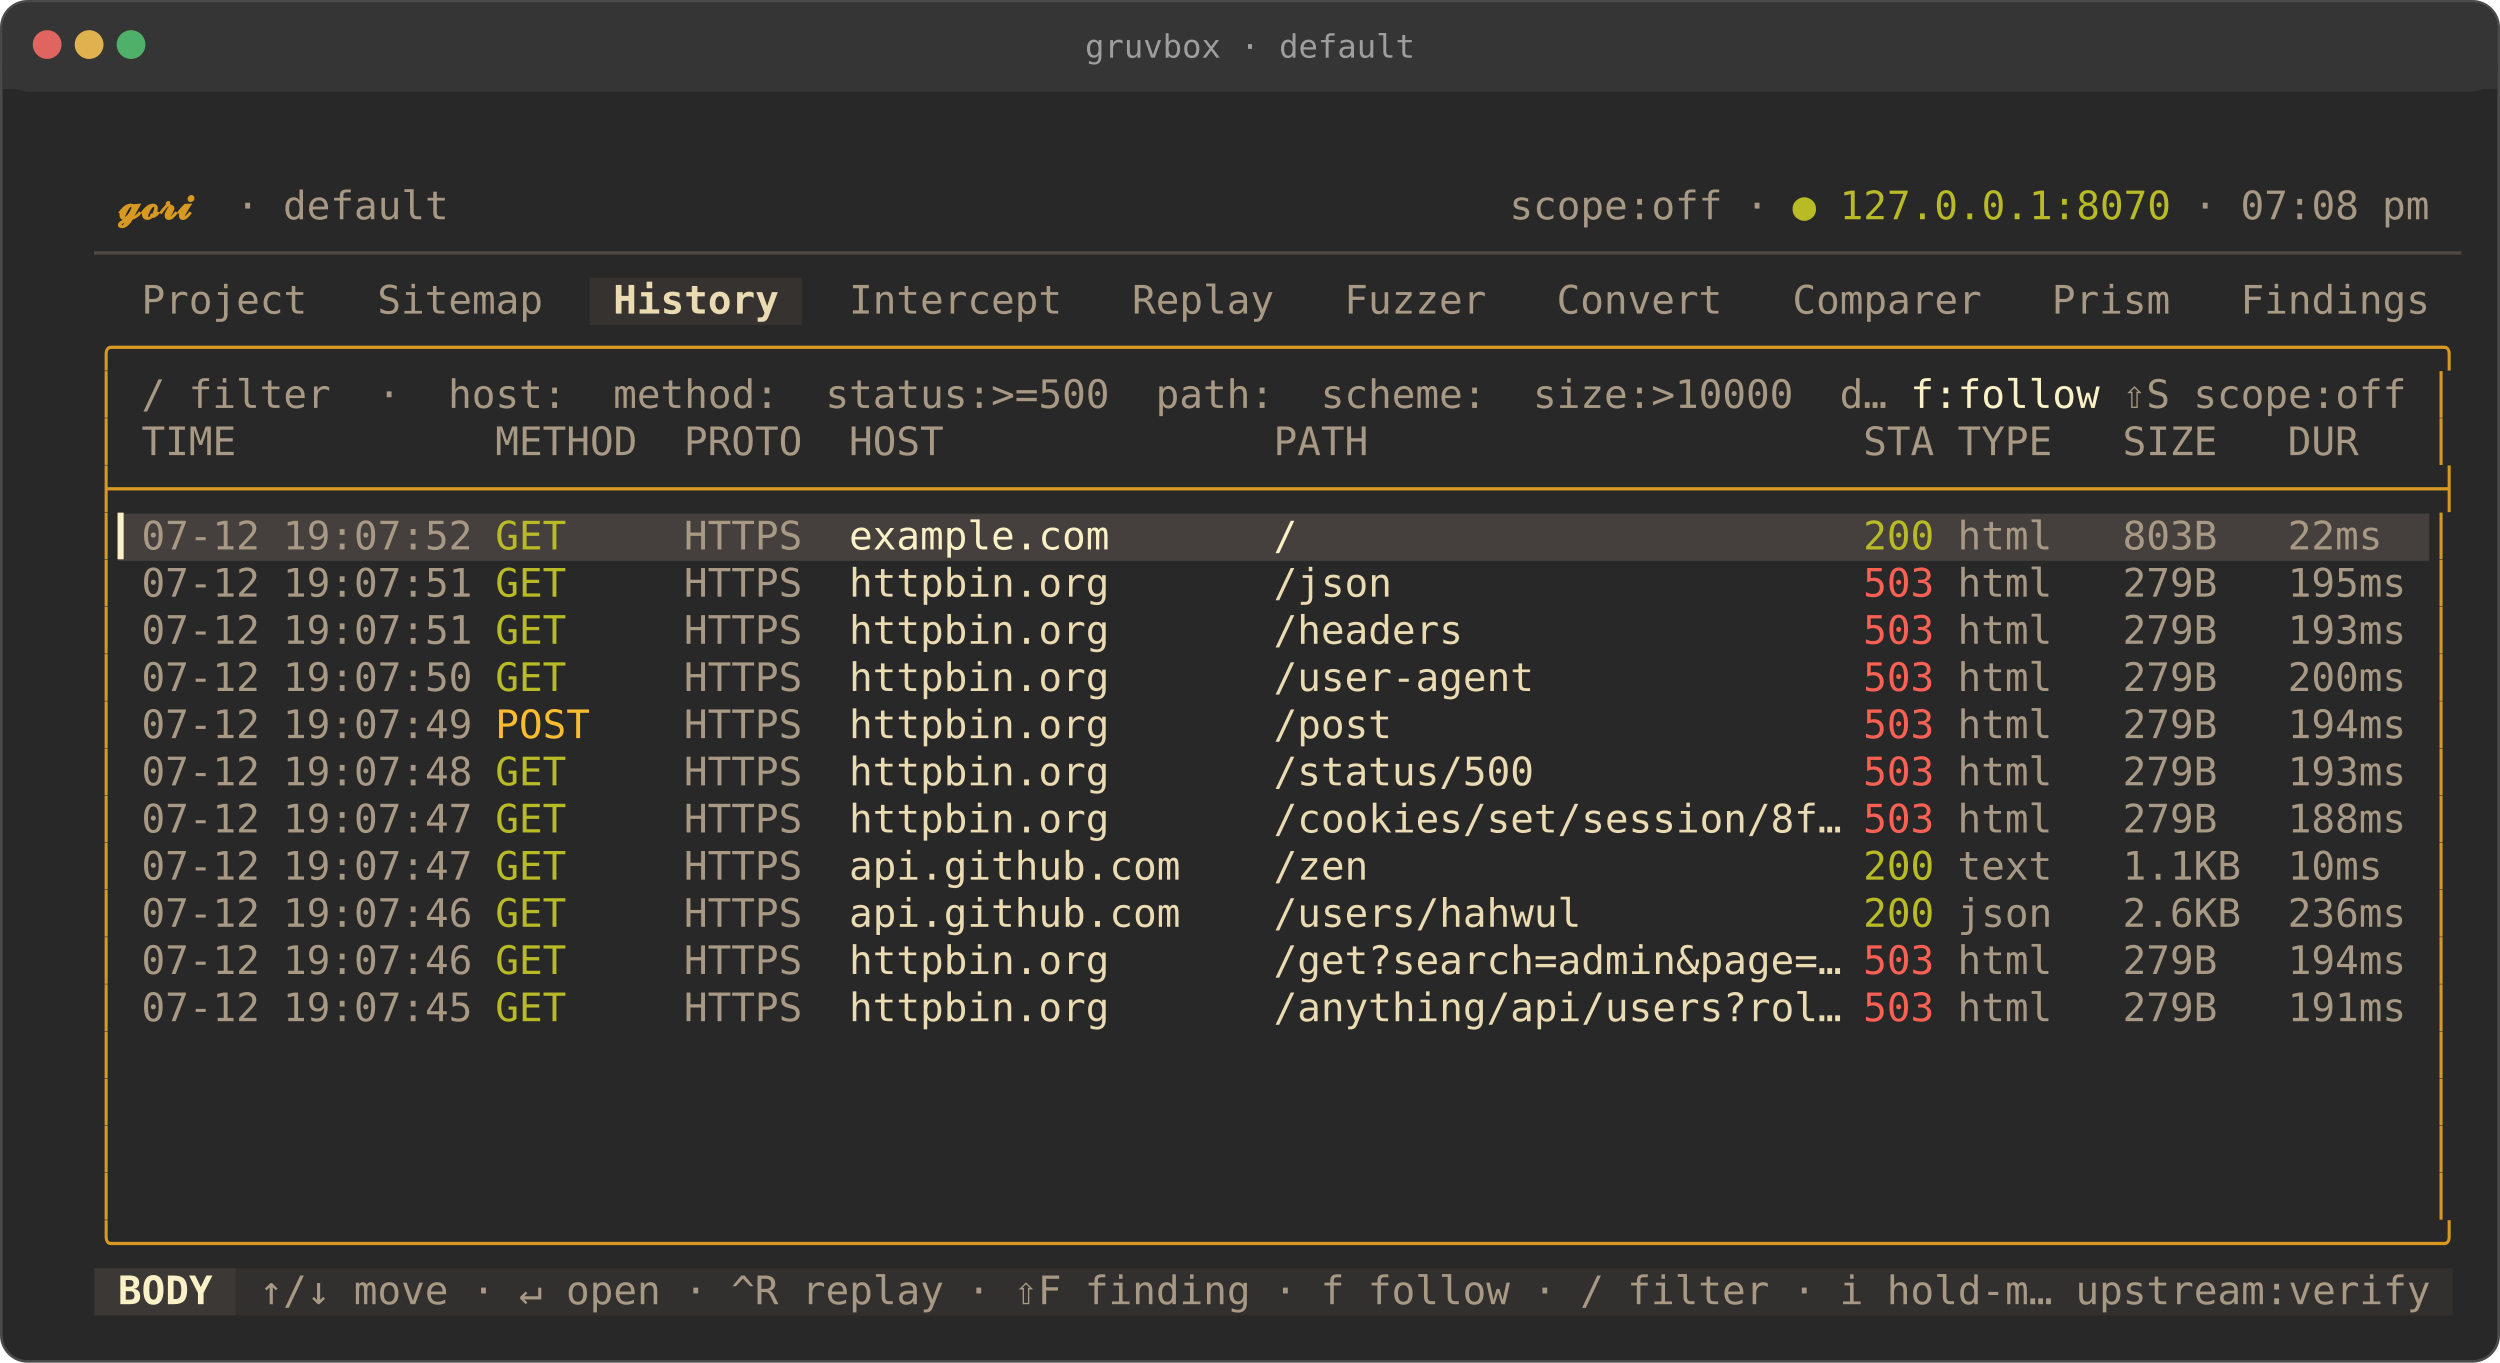
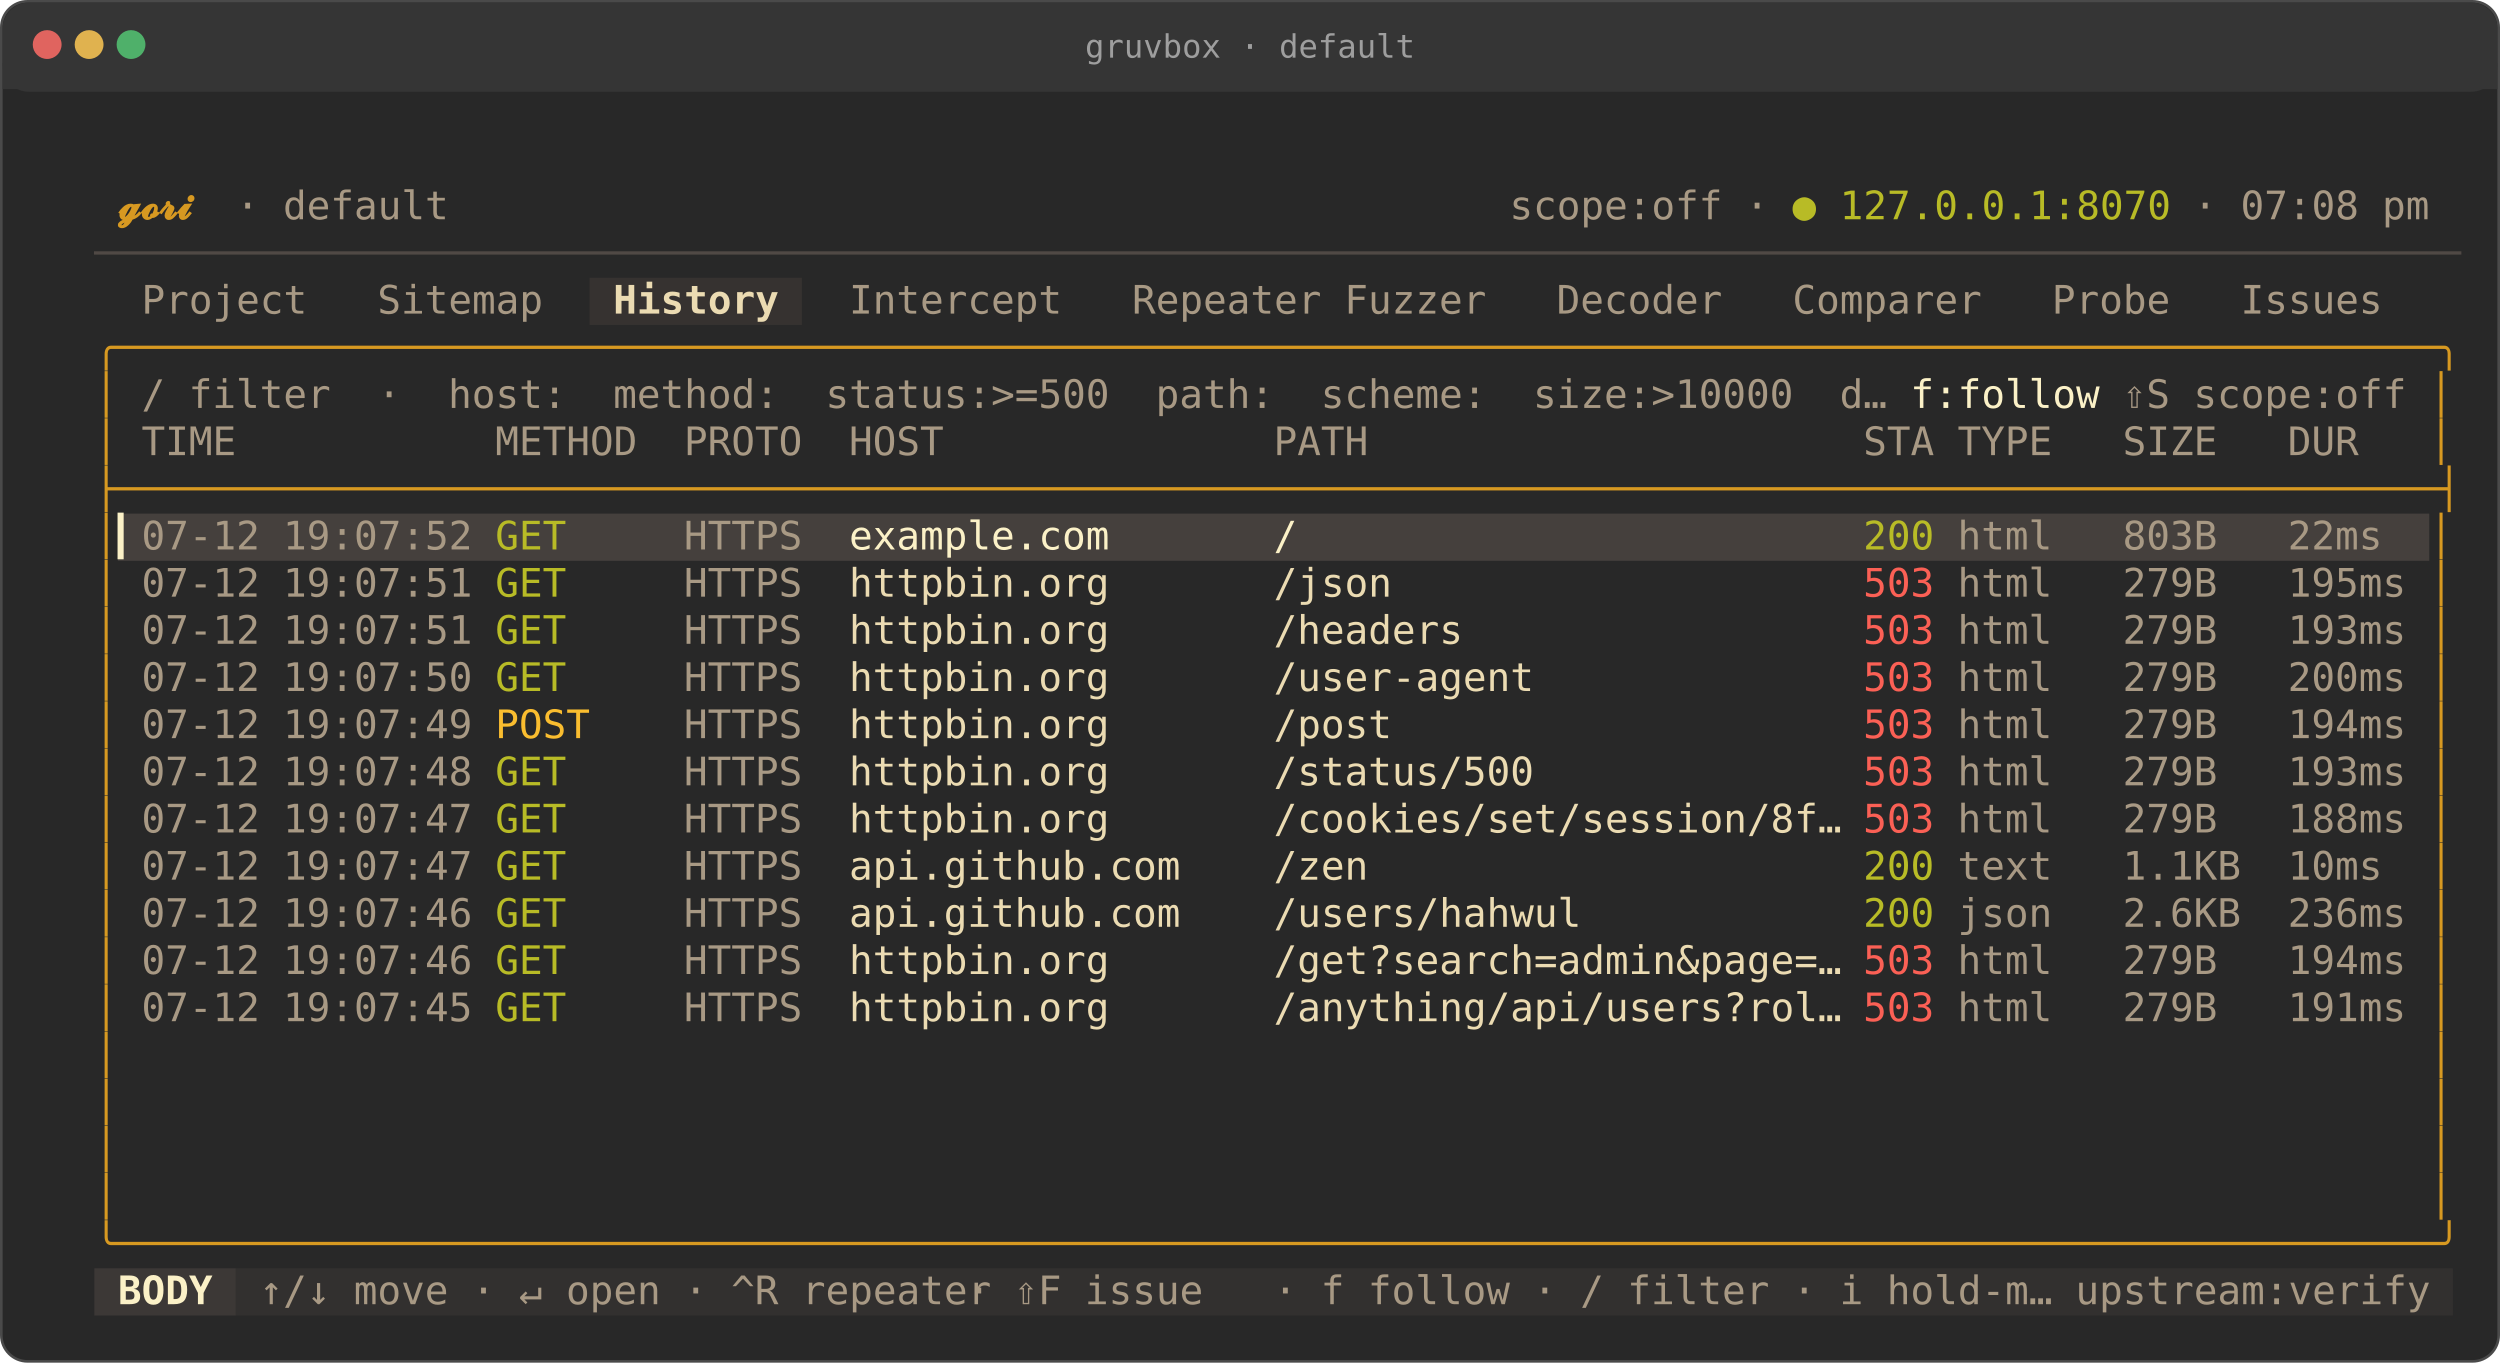
<svg xmlns="http://www.w3.org/2000/svg" width="954" height="520" viewBox="0 0 954.0 520.0" font-family="ui-monospace,'SF Mono','JetBrains Mono',Menlo,Consolas,monospace" font-size="15.0px" role="img" aria-label="gruvbox · default">
  <rect x="0.5" y="0.5" width="953.0" height="519.0" rx="10" ry="10" fill="#282828" stroke="#4a4a4a" stroke-width="1" />
  <rect x="1" y="1" width="952.0" height="34.0" rx="10" ry="10" fill="#353535" />
  <rect x="1" y="24.0" width="952.0" height="10" fill="#353535" />
  <circle cx="18.0" cy="17.0" r="5.5" fill="#e0645f" />
  <circle cx="34.0" cy="17.0" r="5.5" fill="#e0b24f" />
  <circle cx="50.0" cy="17.0" r="5.5" fill="#4fb06a" />
  <text x="477.0" y="22.0" text-anchor="middle" fill="#9e9e9e" font-size="12.3px">gruvbox · default</text>
  <rect x="225.00" y="106.00" width="81.00" height="18.00" fill="#363230" />
  <rect x="45.00" y="196.00" width="882.00" height="18.00" fill="#45403d" />
  <rect x="36.00" y="484.00" width="54.00" height="18.00" fill="#3c3836" />
  <rect x="90.00" y="484.00" width="846.00" height="18.00" fill="#32302f" />
  <text x="45.00" y="83.68" textLength="36.00" lengthAdjust="spacingAndGlyphs" fill="#d79921" font-weight="700" xml:space="preserve">𝓰𝓸𝓻𝓲</text>
  <text x="90.00" y="83.68" textLength="9.00" lengthAdjust="spacingAndGlyphs" fill="#a89984" xml:space="preserve">·</text>
  <text x="108.00" y="83.68" textLength="63.00" lengthAdjust="spacingAndGlyphs" fill="#a89984" xml:space="preserve">default</text>
  <text x="576.00" y="83.68" textLength="81.00" lengthAdjust="spacingAndGlyphs" fill="#a89984" xml:space="preserve">scope:off</text>
  <text x="666.00" y="83.68" textLength="9.00" lengthAdjust="spacingAndGlyphs" fill="#a89984" xml:space="preserve">·</text>
  <text x="684.00" y="83.68" textLength="9.00" lengthAdjust="spacingAndGlyphs" fill="#b8bb26" xml:space="preserve">●</text>
  <text x="702.00" y="83.68" textLength="126.00" lengthAdjust="spacingAndGlyphs" fill="#b8bb26" xml:space="preserve">127.0.0.1:8070</text>
  <text x="837.00" y="83.68" textLength="9.00" lengthAdjust="spacingAndGlyphs" fill="#a89984" xml:space="preserve">·</text>
  <text x="855.00" y="83.68" textLength="45.00" lengthAdjust="spacingAndGlyphs" fill="#a89984" xml:space="preserve">07:08</text>
  <text x="909.00" y="83.68" textLength="18.00" lengthAdjust="spacingAndGlyphs" fill="#a89984" xml:space="preserve">pm</text>
  <text x="36.00" y="101.68" textLength="900.00" lengthAdjust="spacingAndGlyphs" fill="#504945" xml:space="preserve">────────────────────────────────────────────────────────────────────────────────────────────────────</text>
  <text x="54.00" y="119.68" textLength="63.00" lengthAdjust="spacingAndGlyphs" fill="#a89984" xml:space="preserve">Project</text>
  <text x="144.00" y="119.68" textLength="63.00" lengthAdjust="spacingAndGlyphs" fill="#a89984" xml:space="preserve">Sitemap</text>
  <text x="234.00" y="119.68" textLength="63.00" lengthAdjust="spacingAndGlyphs" fill="#ebdbb2" font-weight="700" xml:space="preserve">History</text>
  <text x="324.00" y="119.68" textLength="81.00" lengthAdjust="spacingAndGlyphs" fill="#a89984" xml:space="preserve">Intercept</text>
-   <text x="432.00" y="119.68" textLength="54.00" lengthAdjust="spacingAndGlyphs" fill="#a89984" xml:space="preserve">Replay</text>
+   <text x="432.00" y="119.68" textLength="54.00" lengthAdjust="spacingAndGlyphs" fill="#a89984" xml:space="preserve">Repeater</text>
  <text x="513.00" y="119.68" textLength="54.00" lengthAdjust="spacingAndGlyphs" fill="#a89984" xml:space="preserve">Fuzzer</text>
-   <text x="594.00" y="119.68" textLength="63.00" lengthAdjust="spacingAndGlyphs" fill="#a89984" xml:space="preserve">Convert</text>
+   <text x="594.00" y="119.68" textLength="63.00" lengthAdjust="spacingAndGlyphs" fill="#a89984" xml:space="preserve">Decoder</text>
  <text x="684.00" y="119.68" textLength="72.00" lengthAdjust="spacingAndGlyphs" fill="#a89984" xml:space="preserve">Comparer</text>
-   <text x="783.00" y="119.68" textLength="45.00" lengthAdjust="spacingAndGlyphs" fill="#a89984" xml:space="preserve">Prism</text>
-   <text x="855.00" y="119.68" textLength="72.00" lengthAdjust="spacingAndGlyphs" fill="#a89984" xml:space="preserve">Findings</text>
+   <text x="783.00" y="119.68" textLength="45.00" lengthAdjust="spacingAndGlyphs" fill="#a89984" xml:space="preserve">Probe</text>
+   <text x="855.00" y="119.68" textLength="72.00" lengthAdjust="spacingAndGlyphs" fill="#a89984" xml:space="preserve">Issues</text>
  <text x="36.00" y="137.68" textLength="900.00" lengthAdjust="spacingAndGlyphs" fill="#d79921" xml:space="preserve">╭──────────────────────────────────────────────────────────────────────────────────────────────────╮</text>
  <text x="36.00" y="155.68" textLength="9.00" lengthAdjust="spacingAndGlyphs" fill="#d79921" xml:space="preserve">│</text>
  <text x="54.00" y="155.68" textLength="9.00" lengthAdjust="spacingAndGlyphs" fill="#a89984" xml:space="preserve">/</text>
  <text x="72.00" y="155.68" textLength="54.00" lengthAdjust="spacingAndGlyphs" fill="#a89984" xml:space="preserve">filter</text>
  <text x="144.00" y="155.68" textLength="9.00" lengthAdjust="spacingAndGlyphs" fill="#a89984" xml:space="preserve">·</text>
  <text x="171.00" y="155.68" textLength="45.00" lengthAdjust="spacingAndGlyphs" fill="#a89984" xml:space="preserve">host:</text>
  <text x="234.00" y="155.68" textLength="63.00" lengthAdjust="spacingAndGlyphs" fill="#a89984" xml:space="preserve">method:</text>
  <text x="315.00" y="155.68" textLength="108.00" lengthAdjust="spacingAndGlyphs" fill="#a89984" xml:space="preserve">status:&gt;=500</text>
  <text x="441.00" y="155.68" textLength="45.00" lengthAdjust="spacingAndGlyphs" fill="#a89984" xml:space="preserve">path:</text>
  <text x="504.00" y="155.68" textLength="63.00" lengthAdjust="spacingAndGlyphs" fill="#a89984" xml:space="preserve">scheme:</text>
  <text x="585.00" y="155.68" textLength="99.00" lengthAdjust="spacingAndGlyphs" fill="#a89984" xml:space="preserve">size:&gt;10000</text>
  <text x="702.00" y="155.68" textLength="18.00" lengthAdjust="spacingAndGlyphs" fill="#a89984" xml:space="preserve">d…</text>
  <text x="729.00" y="155.68" textLength="72.00" lengthAdjust="spacingAndGlyphs" fill="#fbf1c7" xml:space="preserve">f:follow</text>
  <text x="810.00" y="155.68" textLength="18.00" lengthAdjust="spacingAndGlyphs" fill="#a89984" xml:space="preserve">⇧S</text>
  <text x="837.00" y="155.68" textLength="81.00" lengthAdjust="spacingAndGlyphs" fill="#a89984" xml:space="preserve">scope:off</text>
  <text x="927.00" y="155.68" textLength="9.00" lengthAdjust="spacingAndGlyphs" fill="#d79921" xml:space="preserve">│</text>
  <text x="36.00" y="173.68" textLength="9.00" lengthAdjust="spacingAndGlyphs" fill="#d79921" xml:space="preserve">│</text>
  <text x="54.00" y="173.68" textLength="36.00" lengthAdjust="spacingAndGlyphs" fill="#a89984" xml:space="preserve">TIME</text>
  <text x="189.00" y="173.68" textLength="54.00" lengthAdjust="spacingAndGlyphs" fill="#a89984" xml:space="preserve">METHOD</text>
  <text x="261.00" y="173.68" textLength="45.00" lengthAdjust="spacingAndGlyphs" fill="#a89984" xml:space="preserve">PROTO</text>
  <text x="324.00" y="173.68" textLength="36.00" lengthAdjust="spacingAndGlyphs" fill="#a89984" xml:space="preserve">HOST</text>
  <text x="486.00" y="173.68" textLength="36.00" lengthAdjust="spacingAndGlyphs" fill="#a89984" xml:space="preserve">PATH</text>
  <text x="711.00" y="173.68" textLength="27.00" lengthAdjust="spacingAndGlyphs" fill="#a89984" xml:space="preserve">STA</text>
  <text x="747.00" y="173.68" textLength="36.00" lengthAdjust="spacingAndGlyphs" fill="#a89984" xml:space="preserve">TYPE</text>
  <text x="810.00" y="173.68" textLength="36.00" lengthAdjust="spacingAndGlyphs" fill="#a89984" xml:space="preserve">SIZE</text>
  <text x="873.00" y="173.68" textLength="27.00" lengthAdjust="spacingAndGlyphs" fill="#a89984" xml:space="preserve">DUR</text>
  <text x="927.00" y="173.68" textLength="9.00" lengthAdjust="spacingAndGlyphs" fill="#d79921" xml:space="preserve">│</text>
  <text x="36.00" y="191.68" textLength="900.00" lengthAdjust="spacingAndGlyphs" fill="#d79921" xml:space="preserve">├──────────────────────────────────────────────────────────────────────────────────────────────────┤</text>
  <text x="36.00" y="209.68" textLength="9.00" lengthAdjust="spacingAndGlyphs" fill="#d79921" xml:space="preserve">│</text>
  <text x="45.00" y="209.68" textLength="9.00" lengthAdjust="spacingAndGlyphs" fill="#fbf1c7" xml:space="preserve">▎</text>
  <text x="54.00" y="209.68" textLength="45.00" lengthAdjust="spacingAndGlyphs" fill="#a89984" xml:space="preserve">07-12</text>
  <text x="108.00" y="209.68" textLength="72.00" lengthAdjust="spacingAndGlyphs" fill="#a89984" xml:space="preserve">19:07:52</text>
  <text x="189.00" y="209.68" textLength="27.00" lengthAdjust="spacingAndGlyphs" fill="#b8bb26" xml:space="preserve">GET</text>
  <text x="261.00" y="209.68" textLength="45.00" lengthAdjust="spacingAndGlyphs" fill="#a89984" xml:space="preserve">HTTPS</text>
  <text x="324.00" y="209.68" textLength="99.00" lengthAdjust="spacingAndGlyphs" fill="#fbf1c7" xml:space="preserve">example.com</text>
  <text x="486.00" y="209.68" textLength="9.00" lengthAdjust="spacingAndGlyphs" fill="#fbf1c7" xml:space="preserve">/</text>
  <text x="711.00" y="209.68" textLength="27.00" lengthAdjust="spacingAndGlyphs" fill="#b8bb26" xml:space="preserve">200</text>
  <text x="747.00" y="209.68" textLength="36.00" lengthAdjust="spacingAndGlyphs" fill="#a89984" xml:space="preserve">html</text>
  <text x="810.00" y="209.68" textLength="36.00" lengthAdjust="spacingAndGlyphs" fill="#a89984" xml:space="preserve">803B</text>
  <text x="873.00" y="209.68" textLength="36.00" lengthAdjust="spacingAndGlyphs" fill="#a89984" xml:space="preserve">22ms</text>
  <text x="927.00" y="209.68" textLength="9.00" lengthAdjust="spacingAndGlyphs" fill="#d79921" xml:space="preserve">│</text>
  <text x="36.00" y="227.68" textLength="9.00" lengthAdjust="spacingAndGlyphs" fill="#d79921" xml:space="preserve">│</text>
  <text x="54.00" y="227.68" textLength="45.00" lengthAdjust="spacingAndGlyphs" fill="#a89984" xml:space="preserve">07-12</text>
  <text x="108.00" y="227.68" textLength="72.00" lengthAdjust="spacingAndGlyphs" fill="#a89984" xml:space="preserve">19:07:51</text>
  <text x="189.00" y="227.68" textLength="27.00" lengthAdjust="spacingAndGlyphs" fill="#b8bb26" xml:space="preserve">GET</text>
  <text x="261.00" y="227.68" textLength="45.00" lengthAdjust="spacingAndGlyphs" fill="#a89984" xml:space="preserve">HTTPS</text>
  <text x="324.00" y="227.68" textLength="99.00" lengthAdjust="spacingAndGlyphs" fill="#ebdbb2" xml:space="preserve">httpbin.org</text>
  <text x="486.00" y="227.68" textLength="45.00" lengthAdjust="spacingAndGlyphs" fill="#ebdbb2" xml:space="preserve">/json</text>
  <text x="711.00" y="227.68" textLength="27.00" lengthAdjust="spacingAndGlyphs" fill="#fb6055" xml:space="preserve">503</text>
  <text x="747.00" y="227.68" textLength="36.00" lengthAdjust="spacingAndGlyphs" fill="#a89984" xml:space="preserve">html</text>
  <text x="810.00" y="227.68" textLength="36.00" lengthAdjust="spacingAndGlyphs" fill="#a89984" xml:space="preserve">279B</text>
  <text x="873.00" y="227.68" textLength="45.00" lengthAdjust="spacingAndGlyphs" fill="#a89984" xml:space="preserve">195ms</text>
  <text x="927.00" y="227.68" textLength="9.00" lengthAdjust="spacingAndGlyphs" fill="#d79921" xml:space="preserve">│</text>
  <text x="36.00" y="245.68" textLength="9.00" lengthAdjust="spacingAndGlyphs" fill="#d79921" xml:space="preserve">│</text>
  <text x="54.00" y="245.68" textLength="45.00" lengthAdjust="spacingAndGlyphs" fill="#a89984" xml:space="preserve">07-12</text>
  <text x="108.00" y="245.68" textLength="72.00" lengthAdjust="spacingAndGlyphs" fill="#a89984" xml:space="preserve">19:07:51</text>
  <text x="189.00" y="245.68" textLength="27.00" lengthAdjust="spacingAndGlyphs" fill="#b8bb26" xml:space="preserve">GET</text>
  <text x="261.00" y="245.68" textLength="45.00" lengthAdjust="spacingAndGlyphs" fill="#a89984" xml:space="preserve">HTTPS</text>
  <text x="324.00" y="245.68" textLength="99.00" lengthAdjust="spacingAndGlyphs" fill="#ebdbb2" xml:space="preserve">httpbin.org</text>
  <text x="486.00" y="245.68" textLength="72.00" lengthAdjust="spacingAndGlyphs" fill="#ebdbb2" xml:space="preserve">/headers</text>
  <text x="711.00" y="245.68" textLength="27.00" lengthAdjust="spacingAndGlyphs" fill="#fb6055" xml:space="preserve">503</text>
  <text x="747.00" y="245.68" textLength="36.00" lengthAdjust="spacingAndGlyphs" fill="#a89984" xml:space="preserve">html</text>
  <text x="810.00" y="245.68" textLength="36.00" lengthAdjust="spacingAndGlyphs" fill="#a89984" xml:space="preserve">279B</text>
  <text x="873.00" y="245.68" textLength="45.00" lengthAdjust="spacingAndGlyphs" fill="#a89984" xml:space="preserve">193ms</text>
  <text x="927.00" y="245.68" textLength="9.00" lengthAdjust="spacingAndGlyphs" fill="#d79921" xml:space="preserve">│</text>
  <text x="36.00" y="263.68" textLength="9.00" lengthAdjust="spacingAndGlyphs" fill="#d79921" xml:space="preserve">│</text>
  <text x="54.00" y="263.68" textLength="45.00" lengthAdjust="spacingAndGlyphs" fill="#a89984" xml:space="preserve">07-12</text>
  <text x="108.00" y="263.68" textLength="72.00" lengthAdjust="spacingAndGlyphs" fill="#a89984" xml:space="preserve">19:07:50</text>
  <text x="189.00" y="263.68" textLength="27.00" lengthAdjust="spacingAndGlyphs" fill="#b8bb26" xml:space="preserve">GET</text>
  <text x="261.00" y="263.68" textLength="45.00" lengthAdjust="spacingAndGlyphs" fill="#a89984" xml:space="preserve">HTTPS</text>
  <text x="324.00" y="263.68" textLength="99.00" lengthAdjust="spacingAndGlyphs" fill="#ebdbb2" xml:space="preserve">httpbin.org</text>
  <text x="486.00" y="263.68" textLength="99.00" lengthAdjust="spacingAndGlyphs" fill="#ebdbb2" xml:space="preserve">/user-agent</text>
  <text x="711.00" y="263.68" textLength="27.00" lengthAdjust="spacingAndGlyphs" fill="#fb6055" xml:space="preserve">503</text>
  <text x="747.00" y="263.68" textLength="36.00" lengthAdjust="spacingAndGlyphs" fill="#a89984" xml:space="preserve">html</text>
  <text x="810.00" y="263.68" textLength="36.00" lengthAdjust="spacingAndGlyphs" fill="#a89984" xml:space="preserve">279B</text>
  <text x="873.00" y="263.68" textLength="45.00" lengthAdjust="spacingAndGlyphs" fill="#a89984" xml:space="preserve">200ms</text>
  <text x="927.00" y="263.68" textLength="9.00" lengthAdjust="spacingAndGlyphs" fill="#d79921" xml:space="preserve">│</text>
  <text x="36.00" y="281.68" textLength="9.00" lengthAdjust="spacingAndGlyphs" fill="#d79921" xml:space="preserve">│</text>
  <text x="54.00" y="281.68" textLength="45.00" lengthAdjust="spacingAndGlyphs" fill="#a89984" xml:space="preserve">07-12</text>
  <text x="108.00" y="281.68" textLength="72.00" lengthAdjust="spacingAndGlyphs" fill="#a89984" xml:space="preserve">19:07:49</text>
  <text x="189.00" y="281.68" textLength="36.00" lengthAdjust="spacingAndGlyphs" fill="#fabd2f" xml:space="preserve">POST</text>
  <text x="261.00" y="281.68" textLength="45.00" lengthAdjust="spacingAndGlyphs" fill="#a89984" xml:space="preserve">HTTPS</text>
  <text x="324.00" y="281.68" textLength="99.00" lengthAdjust="spacingAndGlyphs" fill="#ebdbb2" xml:space="preserve">httpbin.org</text>
  <text x="486.00" y="281.68" textLength="45.00" lengthAdjust="spacingAndGlyphs" fill="#ebdbb2" xml:space="preserve">/post</text>
  <text x="711.00" y="281.68" textLength="27.00" lengthAdjust="spacingAndGlyphs" fill="#fb6055" xml:space="preserve">503</text>
  <text x="747.00" y="281.68" textLength="36.00" lengthAdjust="spacingAndGlyphs" fill="#a89984" xml:space="preserve">html</text>
  <text x="810.00" y="281.68" textLength="36.00" lengthAdjust="spacingAndGlyphs" fill="#a89984" xml:space="preserve">279B</text>
  <text x="873.00" y="281.68" textLength="45.00" lengthAdjust="spacingAndGlyphs" fill="#a89984" xml:space="preserve">194ms</text>
  <text x="927.00" y="281.68" textLength="9.00" lengthAdjust="spacingAndGlyphs" fill="#d79921" xml:space="preserve">│</text>
  <text x="36.00" y="299.68" textLength="9.00" lengthAdjust="spacingAndGlyphs" fill="#d79921" xml:space="preserve">│</text>
  <text x="54.00" y="299.68" textLength="45.00" lengthAdjust="spacingAndGlyphs" fill="#a89984" xml:space="preserve">07-12</text>
  <text x="108.00" y="299.68" textLength="72.00" lengthAdjust="spacingAndGlyphs" fill="#a89984" xml:space="preserve">19:07:48</text>
  <text x="189.00" y="299.68" textLength="27.00" lengthAdjust="spacingAndGlyphs" fill="#b8bb26" xml:space="preserve">GET</text>
  <text x="261.00" y="299.68" textLength="45.00" lengthAdjust="spacingAndGlyphs" fill="#a89984" xml:space="preserve">HTTPS</text>
  <text x="324.00" y="299.68" textLength="99.00" lengthAdjust="spacingAndGlyphs" fill="#ebdbb2" xml:space="preserve">httpbin.org</text>
  <text x="486.00" y="299.68" textLength="99.00" lengthAdjust="spacingAndGlyphs" fill="#ebdbb2" xml:space="preserve">/status/500</text>
  <text x="711.00" y="299.68" textLength="27.00" lengthAdjust="spacingAndGlyphs" fill="#fb6055" xml:space="preserve">503</text>
  <text x="747.00" y="299.68" textLength="36.00" lengthAdjust="spacingAndGlyphs" fill="#a89984" xml:space="preserve">html</text>
  <text x="810.00" y="299.68" textLength="36.00" lengthAdjust="spacingAndGlyphs" fill="#a89984" xml:space="preserve">279B</text>
  <text x="873.00" y="299.68" textLength="45.00" lengthAdjust="spacingAndGlyphs" fill="#a89984" xml:space="preserve">193ms</text>
  <text x="927.00" y="299.68" textLength="9.00" lengthAdjust="spacingAndGlyphs" fill="#d79921" xml:space="preserve">│</text>
  <text x="36.00" y="317.68" textLength="9.00" lengthAdjust="spacingAndGlyphs" fill="#d79921" xml:space="preserve">│</text>
  <text x="54.00" y="317.68" textLength="45.00" lengthAdjust="spacingAndGlyphs" fill="#a89984" xml:space="preserve">07-12</text>
  <text x="108.00" y="317.68" textLength="72.00" lengthAdjust="spacingAndGlyphs" fill="#a89984" xml:space="preserve">19:07:47</text>
  <text x="189.00" y="317.68" textLength="27.00" lengthAdjust="spacingAndGlyphs" fill="#b8bb26" xml:space="preserve">GET</text>
  <text x="261.00" y="317.68" textLength="45.00" lengthAdjust="spacingAndGlyphs" fill="#a89984" xml:space="preserve">HTTPS</text>
  <text x="324.00" y="317.68" textLength="99.00" lengthAdjust="spacingAndGlyphs" fill="#ebdbb2" xml:space="preserve">httpbin.org</text>
  <text x="486.00" y="317.68" textLength="216.00" lengthAdjust="spacingAndGlyphs" fill="#ebdbb2" xml:space="preserve">/cookies/set/session/8f…</text>
  <text x="711.00" y="317.68" textLength="27.00" lengthAdjust="spacingAndGlyphs" fill="#fb6055" xml:space="preserve">503</text>
  <text x="747.00" y="317.68" textLength="36.00" lengthAdjust="spacingAndGlyphs" fill="#a89984" xml:space="preserve">html</text>
  <text x="810.00" y="317.68" textLength="36.00" lengthAdjust="spacingAndGlyphs" fill="#a89984" xml:space="preserve">279B</text>
  <text x="873.00" y="317.68" textLength="45.00" lengthAdjust="spacingAndGlyphs" fill="#a89984" xml:space="preserve">188ms</text>
  <text x="927.00" y="317.68" textLength="9.00" lengthAdjust="spacingAndGlyphs" fill="#d79921" xml:space="preserve">│</text>
  <text x="36.00" y="335.68" textLength="9.00" lengthAdjust="spacingAndGlyphs" fill="#d79921" xml:space="preserve">│</text>
  <text x="54.00" y="335.68" textLength="45.00" lengthAdjust="spacingAndGlyphs" fill="#a89984" xml:space="preserve">07-12</text>
  <text x="108.00" y="335.68" textLength="72.00" lengthAdjust="spacingAndGlyphs" fill="#a89984" xml:space="preserve">19:07:47</text>
  <text x="189.00" y="335.68" textLength="27.00" lengthAdjust="spacingAndGlyphs" fill="#b8bb26" xml:space="preserve">GET</text>
  <text x="261.00" y="335.68" textLength="45.00" lengthAdjust="spacingAndGlyphs" fill="#a89984" xml:space="preserve">HTTPS</text>
  <text x="324.00" y="335.68" textLength="126.00" lengthAdjust="spacingAndGlyphs" fill="#ebdbb2" xml:space="preserve">api.github.com</text>
  <text x="486.00" y="335.68" textLength="36.00" lengthAdjust="spacingAndGlyphs" fill="#ebdbb2" xml:space="preserve">/zen</text>
  <text x="711.00" y="335.68" textLength="27.00" lengthAdjust="spacingAndGlyphs" fill="#b8bb26" xml:space="preserve">200</text>
  <text x="747.00" y="335.68" textLength="36.00" lengthAdjust="spacingAndGlyphs" fill="#a89984" xml:space="preserve">text</text>
  <text x="810.00" y="335.68" textLength="45.00" lengthAdjust="spacingAndGlyphs" fill="#a89984" xml:space="preserve">1.1KB</text>
  <text x="873.00" y="335.68" textLength="36.00" lengthAdjust="spacingAndGlyphs" fill="#a89984" xml:space="preserve">10ms</text>
  <text x="927.00" y="335.68" textLength="9.00" lengthAdjust="spacingAndGlyphs" fill="#d79921" xml:space="preserve">│</text>
  <text x="36.00" y="353.68" textLength="9.00" lengthAdjust="spacingAndGlyphs" fill="#d79921" xml:space="preserve">│</text>
  <text x="54.00" y="353.68" textLength="45.00" lengthAdjust="spacingAndGlyphs" fill="#a89984" xml:space="preserve">07-12</text>
  <text x="108.00" y="353.68" textLength="72.00" lengthAdjust="spacingAndGlyphs" fill="#a89984" xml:space="preserve">19:07:46</text>
  <text x="189.00" y="353.68" textLength="27.00" lengthAdjust="spacingAndGlyphs" fill="#b8bb26" xml:space="preserve">GET</text>
  <text x="261.00" y="353.68" textLength="45.00" lengthAdjust="spacingAndGlyphs" fill="#a89984" xml:space="preserve">HTTPS</text>
  <text x="324.00" y="353.68" textLength="126.00" lengthAdjust="spacingAndGlyphs" fill="#ebdbb2" xml:space="preserve">api.github.com</text>
  <text x="486.00" y="353.68" textLength="117.00" lengthAdjust="spacingAndGlyphs" fill="#ebdbb2" xml:space="preserve">/users/hahwul</text>
  <text x="711.00" y="353.68" textLength="27.00" lengthAdjust="spacingAndGlyphs" fill="#b8bb26" xml:space="preserve">200</text>
  <text x="747.00" y="353.68" textLength="36.00" lengthAdjust="spacingAndGlyphs" fill="#a89984" xml:space="preserve">json</text>
  <text x="810.00" y="353.68" textLength="45.00" lengthAdjust="spacingAndGlyphs" fill="#a89984" xml:space="preserve">2.6KB</text>
  <text x="873.00" y="353.68" textLength="45.00" lengthAdjust="spacingAndGlyphs" fill="#a89984" xml:space="preserve">236ms</text>
  <text x="927.00" y="353.68" textLength="9.00" lengthAdjust="spacingAndGlyphs" fill="#d79921" xml:space="preserve">│</text>
  <text x="36.00" y="371.68" textLength="9.00" lengthAdjust="spacingAndGlyphs" fill="#d79921" xml:space="preserve">│</text>
  <text x="54.00" y="371.68" textLength="45.00" lengthAdjust="spacingAndGlyphs" fill="#a89984" xml:space="preserve">07-12</text>
  <text x="108.00" y="371.68" textLength="72.00" lengthAdjust="spacingAndGlyphs" fill="#a89984" xml:space="preserve">19:07:46</text>
  <text x="189.00" y="371.68" textLength="27.00" lengthAdjust="spacingAndGlyphs" fill="#b8bb26" xml:space="preserve">GET</text>
  <text x="261.00" y="371.68" textLength="45.00" lengthAdjust="spacingAndGlyphs" fill="#a89984" xml:space="preserve">HTTPS</text>
  <text x="324.00" y="371.68" textLength="99.00" lengthAdjust="spacingAndGlyphs" fill="#ebdbb2" xml:space="preserve">httpbin.org</text>
  <text x="486.00" y="371.68" textLength="216.00" lengthAdjust="spacingAndGlyphs" fill="#ebdbb2" xml:space="preserve">/get?search=admin&amp;page=…</text>
  <text x="711.00" y="371.68" textLength="27.00" lengthAdjust="spacingAndGlyphs" fill="#fb6055" xml:space="preserve">503</text>
  <text x="747.00" y="371.68" textLength="36.00" lengthAdjust="spacingAndGlyphs" fill="#a89984" xml:space="preserve">html</text>
  <text x="810.00" y="371.68" textLength="36.00" lengthAdjust="spacingAndGlyphs" fill="#a89984" xml:space="preserve">279B</text>
  <text x="873.00" y="371.68" textLength="45.00" lengthAdjust="spacingAndGlyphs" fill="#a89984" xml:space="preserve">194ms</text>
  <text x="927.00" y="371.68" textLength="9.00" lengthAdjust="spacingAndGlyphs" fill="#d79921" xml:space="preserve">│</text>
  <text x="36.00" y="389.68" textLength="9.00" lengthAdjust="spacingAndGlyphs" fill="#d79921" xml:space="preserve">│</text>
  <text x="54.00" y="389.68" textLength="45.00" lengthAdjust="spacingAndGlyphs" fill="#a89984" xml:space="preserve">07-12</text>
  <text x="108.00" y="389.68" textLength="72.00" lengthAdjust="spacingAndGlyphs" fill="#a89984" xml:space="preserve">19:07:45</text>
  <text x="189.00" y="389.68" textLength="27.00" lengthAdjust="spacingAndGlyphs" fill="#b8bb26" xml:space="preserve">GET</text>
  <text x="261.00" y="389.68" textLength="45.00" lengthAdjust="spacingAndGlyphs" fill="#a89984" xml:space="preserve">HTTPS</text>
  <text x="324.00" y="389.68" textLength="99.00" lengthAdjust="spacingAndGlyphs" fill="#ebdbb2" xml:space="preserve">httpbin.org</text>
  <text x="486.00" y="389.68" textLength="216.00" lengthAdjust="spacingAndGlyphs" fill="#ebdbb2" xml:space="preserve">/anything/api/users?rol…</text>
  <text x="711.00" y="389.68" textLength="27.00" lengthAdjust="spacingAndGlyphs" fill="#fb6055" xml:space="preserve">503</text>
  <text x="747.00" y="389.68" textLength="36.00" lengthAdjust="spacingAndGlyphs" fill="#a89984" xml:space="preserve">html</text>
  <text x="810.00" y="389.68" textLength="36.00" lengthAdjust="spacingAndGlyphs" fill="#a89984" xml:space="preserve">279B</text>
  <text x="873.00" y="389.68" textLength="45.00" lengthAdjust="spacingAndGlyphs" fill="#a89984" xml:space="preserve">191ms</text>
  <text x="927.00" y="389.68" textLength="9.00" lengthAdjust="spacingAndGlyphs" fill="#d79921" xml:space="preserve">│</text>
  <text x="36.00" y="407.68" textLength="9.00" lengthAdjust="spacingAndGlyphs" fill="#d79921" xml:space="preserve">│</text>
  <text x="927.00" y="407.68" textLength="9.00" lengthAdjust="spacingAndGlyphs" fill="#d79921" xml:space="preserve">│</text>
  <text x="36.00" y="425.68" textLength="9.00" lengthAdjust="spacingAndGlyphs" fill="#d79921" xml:space="preserve">│</text>
  <text x="927.00" y="425.68" textLength="9.00" lengthAdjust="spacingAndGlyphs" fill="#d79921" xml:space="preserve">│</text>
  <text x="36.00" y="443.68" textLength="9.00" lengthAdjust="spacingAndGlyphs" fill="#d79921" xml:space="preserve">│</text>
  <text x="927.00" y="443.68" textLength="9.00" lengthAdjust="spacingAndGlyphs" fill="#d79921" xml:space="preserve">│</text>
  <text x="36.00" y="461.68" textLength="9.00" lengthAdjust="spacingAndGlyphs" fill="#d79921" xml:space="preserve">│</text>
  <text x="927.00" y="461.68" textLength="9.00" lengthAdjust="spacingAndGlyphs" fill="#d79921" xml:space="preserve">│</text>
  <text x="36.00" y="479.68" textLength="900.00" lengthAdjust="spacingAndGlyphs" fill="#d79921" xml:space="preserve">╰──────────────────────────────────────────────────────────────────────────────────────────────────╯</text>
  <text x="45.00" y="497.68" textLength="36.00" lengthAdjust="spacingAndGlyphs" fill="#fbf1c7" font-weight="700" xml:space="preserve">BODY</text>
  <text x="99.00" y="497.68" textLength="27.00" lengthAdjust="spacingAndGlyphs" fill="#a89984" xml:space="preserve">↑/↓</text>
  <text x="135.00" y="497.68" textLength="36.00" lengthAdjust="spacingAndGlyphs" fill="#a89984" xml:space="preserve">move</text>
  <text x="180.00" y="497.68" textLength="9.00" lengthAdjust="spacingAndGlyphs" fill="#a89984" xml:space="preserve">·</text>
  <text x="198.00" y="497.68" textLength="9.00" lengthAdjust="spacingAndGlyphs" fill="#a89984" xml:space="preserve">↵</text>
  <text x="216.00" y="497.68" textLength="36.00" lengthAdjust="spacingAndGlyphs" fill="#a89984" xml:space="preserve">open</text>
  <text x="261.00" y="497.68" textLength="9.00" lengthAdjust="spacingAndGlyphs" fill="#a89984" xml:space="preserve">·</text>
  <text x="279.00" y="497.68" textLength="18.00" lengthAdjust="spacingAndGlyphs" fill="#a89984" xml:space="preserve">^R</text>
-   <text x="306.00" y="497.68" textLength="54.00" lengthAdjust="spacingAndGlyphs" fill="#a89984" xml:space="preserve">replay</text>
+   <text x="306.00" y="497.68" textLength="54.00" lengthAdjust="spacingAndGlyphs" fill="#a89984" xml:space="preserve">repeater</text>
  <text x="369.00" y="497.68" textLength="9.00" lengthAdjust="spacingAndGlyphs" fill="#a89984" xml:space="preserve">·</text>
  <text x="387.00" y="497.68" textLength="18.00" lengthAdjust="spacingAndGlyphs" fill="#a89984" xml:space="preserve">⇧F</text>
-   <text x="414.00" y="497.68" textLength="63.00" lengthAdjust="spacingAndGlyphs" fill="#a89984" xml:space="preserve">finding</text>
+   <text x="414.00" y="497.68" textLength="63.00" lengthAdjust="spacingAndGlyphs" fill="#a89984" xml:space="preserve">issue</text>
  <text x="486.00" y="497.68" textLength="9.00" lengthAdjust="spacingAndGlyphs" fill="#a89984" xml:space="preserve">·</text>
  <text x="504.00" y="497.68" textLength="9.00" lengthAdjust="spacingAndGlyphs" fill="#a89984" xml:space="preserve">f</text>
  <text x="522.00" y="497.68" textLength="54.00" lengthAdjust="spacingAndGlyphs" fill="#a89984" xml:space="preserve">follow</text>
  <text x="585.00" y="497.68" textLength="9.00" lengthAdjust="spacingAndGlyphs" fill="#a89984" xml:space="preserve">·</text>
  <text x="603.00" y="497.68" textLength="9.00" lengthAdjust="spacingAndGlyphs" fill="#a89984" xml:space="preserve">/</text>
  <text x="621.00" y="497.68" textLength="54.00" lengthAdjust="spacingAndGlyphs" fill="#a89984" xml:space="preserve">filter</text>
  <text x="684.00" y="497.68" textLength="9.00" lengthAdjust="spacingAndGlyphs" fill="#a89984" xml:space="preserve">·</text>
  <text x="702.00" y="497.68" textLength="9.00" lengthAdjust="spacingAndGlyphs" fill="#a89984" xml:space="preserve">i</text>
  <text x="720.00" y="497.68" textLength="63.00" lengthAdjust="spacingAndGlyphs" fill="#a89984" xml:space="preserve">hold-m…</text>
  <text x="792.00" y="497.68" textLength="135.00" lengthAdjust="spacingAndGlyphs" fill="#a89984" xml:space="preserve">upstream:verify</text>
</svg>
